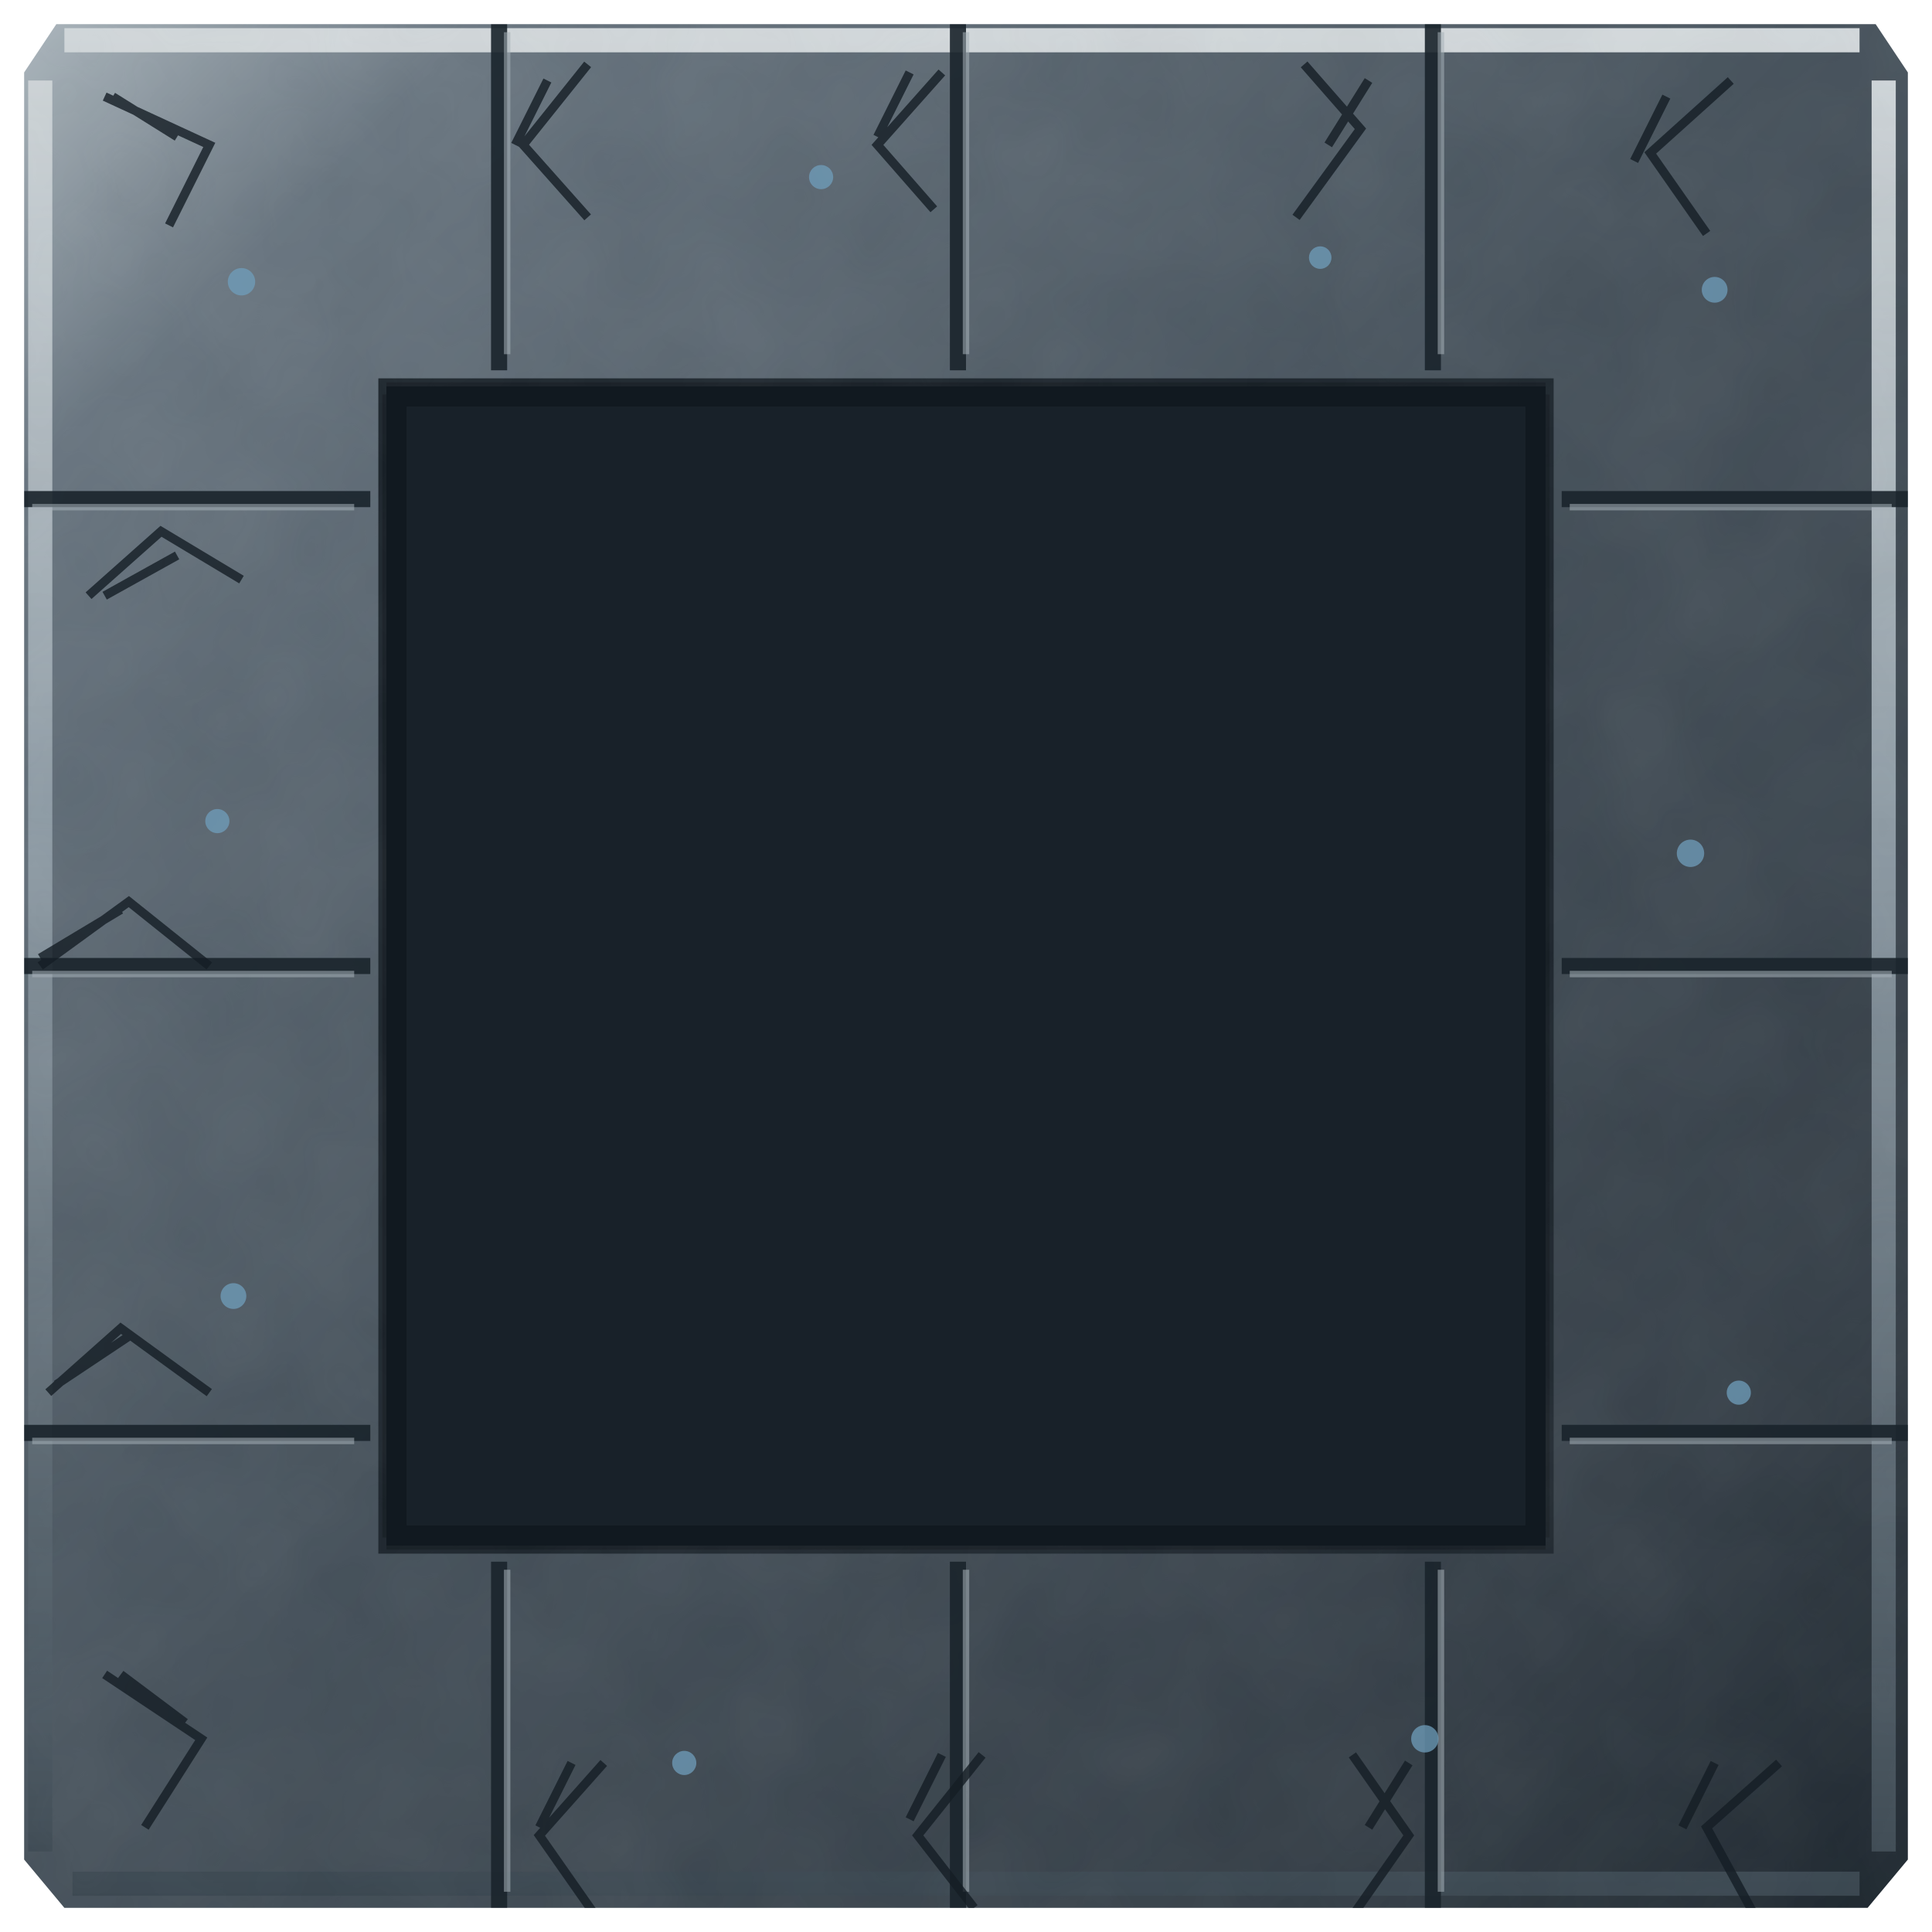
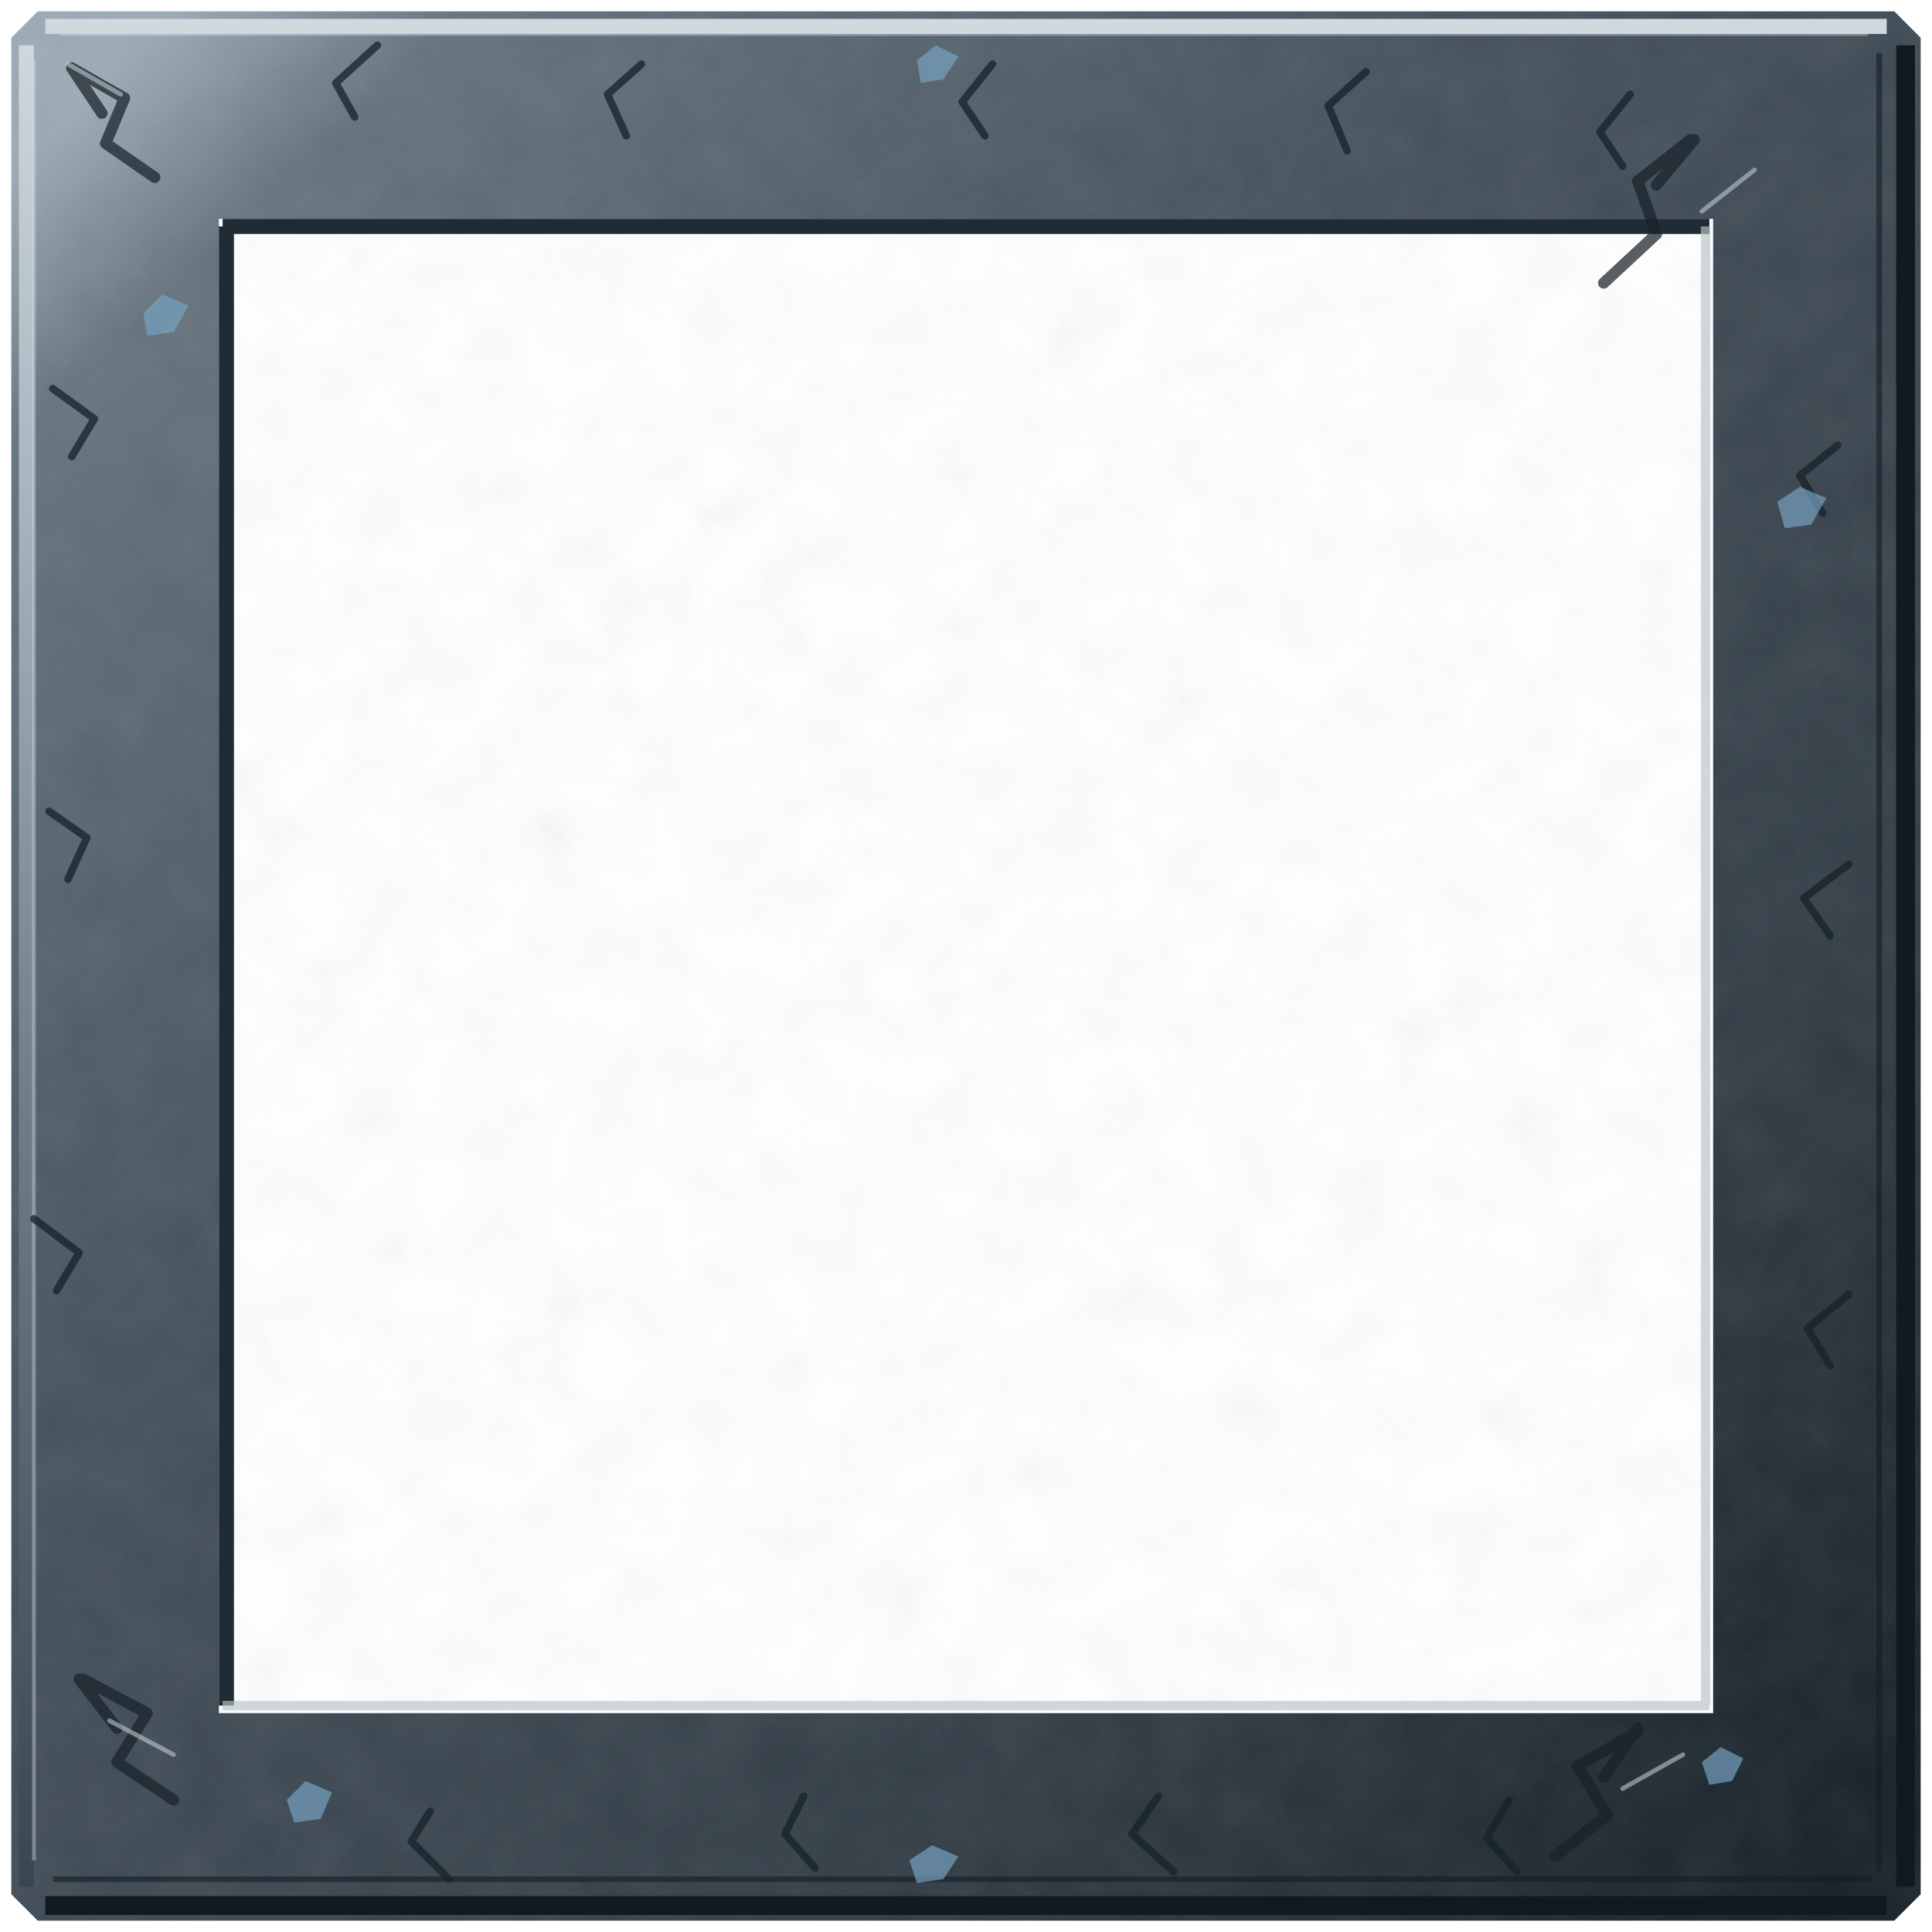
- <svg xmlns="http://www.w3.org/2000/svg" width="240" height="240" viewBox="0 0 240 240">
+ <svg xmlns="http://www.w3.org/2000/svg" width="512" height="512" viewBox="0 0 512 512">
  <defs>
-     <linearGradient id="face" x1="0" y1="0" x2="1" y2="1">
-       <stop stop-color="#aab5bc" />
-       <stop offset=".12" stop-color="#65727d" />
-       <stop offset=".48" stop-color="#424e58" />
-       <stop offset=".83" stop-color="#303a43" />
+     <linearGradient id="stone" x1=".04" y1=".03" x2=".96" y2=".96">
+       <stop stop-color="#9caab5" />
+       <stop offset=".08" stop-color="#65737e" />
+       <stop offset=".37" stop-color="#45525d" />
+       <stop offset=".76" stop-color="#303b44" />
      <stop offset="1" stop-color="#172129" />
    </linearGradient>
-     <linearGradient id="light" x1="0" y1="0" x2="0" y2="1">
-       <stop stop-color="#d3d9dc" />
-       <stop offset=".42" stop-color="#8c9aa4" />
-       <stop offset="1" stop-color="#34414b" />
+     <linearGradient id="topEdge" x1="0" y1="0" x2="0" y2="1">
+       <stop stop-color="#d2d9dd" />
+       <stop offset=".24" stop-color="#aab7c0" />
+       <stop offset=".56" stop-color="#71808b" />
+       <stop offset="1" stop-color="#394650" />
+     </linearGradient>
+     <linearGradient id="innerEdge" x1="0" y1="0" x2="1" y2="1">
+       <stop stop-color="#18232b" />
+       <stop offset=".25" stop-color="#9ba9b2" />
+       <stop offset=".52" stop-color="#53616c" />
+       <stop offset="1" stop-color="#151e25" />
    </linearGradient>
    <clipPath id="ring">
-       <path fill-rule="evenodd" d="M7 3H233L237 9V231L232 237H8L3 231V9ZM48 48V192H192V48Z" />
+       <path fill-rule="evenodd" d="M10 3H502L509 10V502L502 509H10L3 502V10ZM58 58H454V454H58Z" />
    </clipPath>
-     <filter id="rough" x="-5%" y="-5%" width="110%" height="110%">
-       <feTurbulence type="fractalNoise" baseFrequency=".06" numOctaves="3" seed="9" stitchTiles="stitch" />
+     <filter id="rockgrain" x="-3%" y="-3%" width="106%" height="106%">
+       <feTurbulence type="fractalNoise" baseFrequency=".065" numOctaves="4" seed="31" stitchTiles="stitch" />
      <feColorMatrix type="saturate" values="0" />
      <feComponentTransfer>
-         <feFuncA type="table" tableValues=".08 .28" />
+         <feFuncA type="table" tableValues=".03 .25" />
      </feComponentTransfer>
    </filter>
  </defs>
-   <path d="M7 3H233L237 9V231L232 237H8L3 231V9Z" fill="url(#face)" />
-   <path fill="#182129" d="M47 47H193V193H47z" />
-   <path fill="none" stroke="url(#light)" stroke-width="3" d="M8 5H231M5 10V230M9 234H231M234 10V230" />
-   <path fill="none" stroke="#111920" stroke-width="3" d="M48 49H192M49 49V191M48 191H192M191 49V191" />
-   <g clip-path="url(#ring)" fill="none">
-     <rect width="240" height="240" fill="#aeb9c1" filter="url(#rough)" opacity=".38" />
-     <path d="M62 3V46M119 3V46M178 3V46M62 194V237M119 194V237M178 194V237M3 62H46M3 120H46M3 178H46M194 62H237M194 120H237M194 178H237" stroke="#19232b" stroke-width="2" opacity=".9" />
-     <path d="M63 4V44M120 4V44M179 4V44M63 195V235M120 195V235M179 195V235M4 63H44M4 121H44M4 179H44M195 63H235M195 121H235M195 179H235" stroke="#a6b1b8" stroke-width=".8" opacity=".55" />
-     <path d="M13 12l13 6-5 10m-7-16 8 5m51-9-8 10 8 9m-5-17-4 8m53-9-8 9 7 8m-3-17-4 8m53-9 7 8-8 11m9-17-5 8m50-8-10 9 7 10m-5-17-4 8M13 208l12 8-7 11m-3-19 8 6m52 5-8 9 7 10m-3-19-4 8m55-9-8 10 7 9m-4-19-4 8m55-8 7 10-7 10m7-19-5 8m51-8-9 8 6 11m-5-19-4 8M11 74l9-8 10 6m-17 2 9-5m-17 51 11-8 10 8m-21-1 10-6m-9 60 9-8 11 8m-19-1 9-6m140-96 10-8 10 8m-19 0 9-6m-10 59 10-8 9 8m-18-1 9-6m-8 61 9-9 11 7m-20 0 9-6" stroke="#141d24" stroke-width="1.1" opacity=".8" />
-     <g fill="#6f9dbb" stroke="none" opacity=".75">
-       <circle cx="30" cy="35" r="1.7" />
-       <circle cx="102" cy="22" r="1.5" />
-       <circle cx="164" cy="32" r="1.4" />
-       <circle cx="213" cy="36" r="1.6" />
-       <circle cx="27" cy="102" r="1.5" />
-       <circle cx="210" cy="106" r="1.7" />
-       <circle cx="29" cy="161" r="1.6" />
-       <circle cx="216" cy="173" r="1.5" />
-       <circle cx="85" cy="219" r="1.5" />
-       <circle cx="177" cy="216" r="1.7" />
+   <path fill="url(#stone)" fill-rule="evenodd" d="M10 3H502L509 10V502L502 509H10L3 502V10ZM58 58H454V454H58Z" />
+   <g clip-path="url(#ring)">
+     <rect width="512" height="512" fill="#b9c3ca" filter="url(#rockgrain)" opacity=".38" />
+     <path fill="none" stroke="url(#topEdge)" stroke-width="4" d="M12 7H500M7 12V500" />
+     <path fill="none" stroke="#111a21" stroke-width="5" d="M12 505H500M505 12V500" />
+     <path fill="none" stroke="#202b33" stroke-width="4" d="M59 60H453M60 60V452" />
+     <path fill="none" stroke="#b9c4ca" stroke-width="2.5" opacity=".66" d="M59 452H453M452 60V452" />
+     <path fill="none" stroke="#d3dadd" stroke-width="1" opacity=".42" d="M16 9H495M9 16V493" />
+     <path fill="none" stroke="#141c22" stroke-width="1.5" opacity=".6" d="M14 498H496M498 14V496" />
+     <g fill="none" stroke-linecap="round" stroke-linejoin="round">
+       <path d="M19 18l14 8-5 12 13 9m-22-29 8 12m-5 415 17 9-8 13 15 10m-25-32 10 13m417-421-14 11 5 14-14 13m24-38-10 12m-5 410-16 9 8 13-14 11m22-34-9 13" stroke="#172129" stroke-width="3" opacity=".72" />
+       <path d="M18 17l14 8m-3 431 17 9m419-420-14 11m-5 409-16 9" stroke="#c3cdd2" stroke-width="1.2" opacity=".58" />
+       <path d="M100 12l-11 10 5 9m76-14-9 8 5 11m97-19-8 10 6 9m101-17-10 9 5 12m75-15-8 10 6 9M119 498l-10-10 5-8m102 15-8-9 5-10m98 20-11-10 7-10m95 20-8-9 6-10M14 103l11 8-6 10m-6 94 10 7-5 11m-9 90 12 9-6 10m472-224-10 8 6 10m7 93-12 9 7 10m5 95-11 9 6 10" stroke="#162129" stroke-width="2" opacity=".75" />
+     </g>
+     <g fill="#76a3c2" opacity=".68">
+       <path d="M38 83l5-5 7 3-4 7-7 1zm433 50 6-4 7 3-4 7-7 1zM76 477l5-5 7 3-3 7-7 1zm375-10 5-4 6 3-3 6-6 1zM243 16l5-4 6 3-4 6-6 1zm-2 477 6-4 7 3-4 6-7 1z" />
    </g>
  </g>
</svg>
